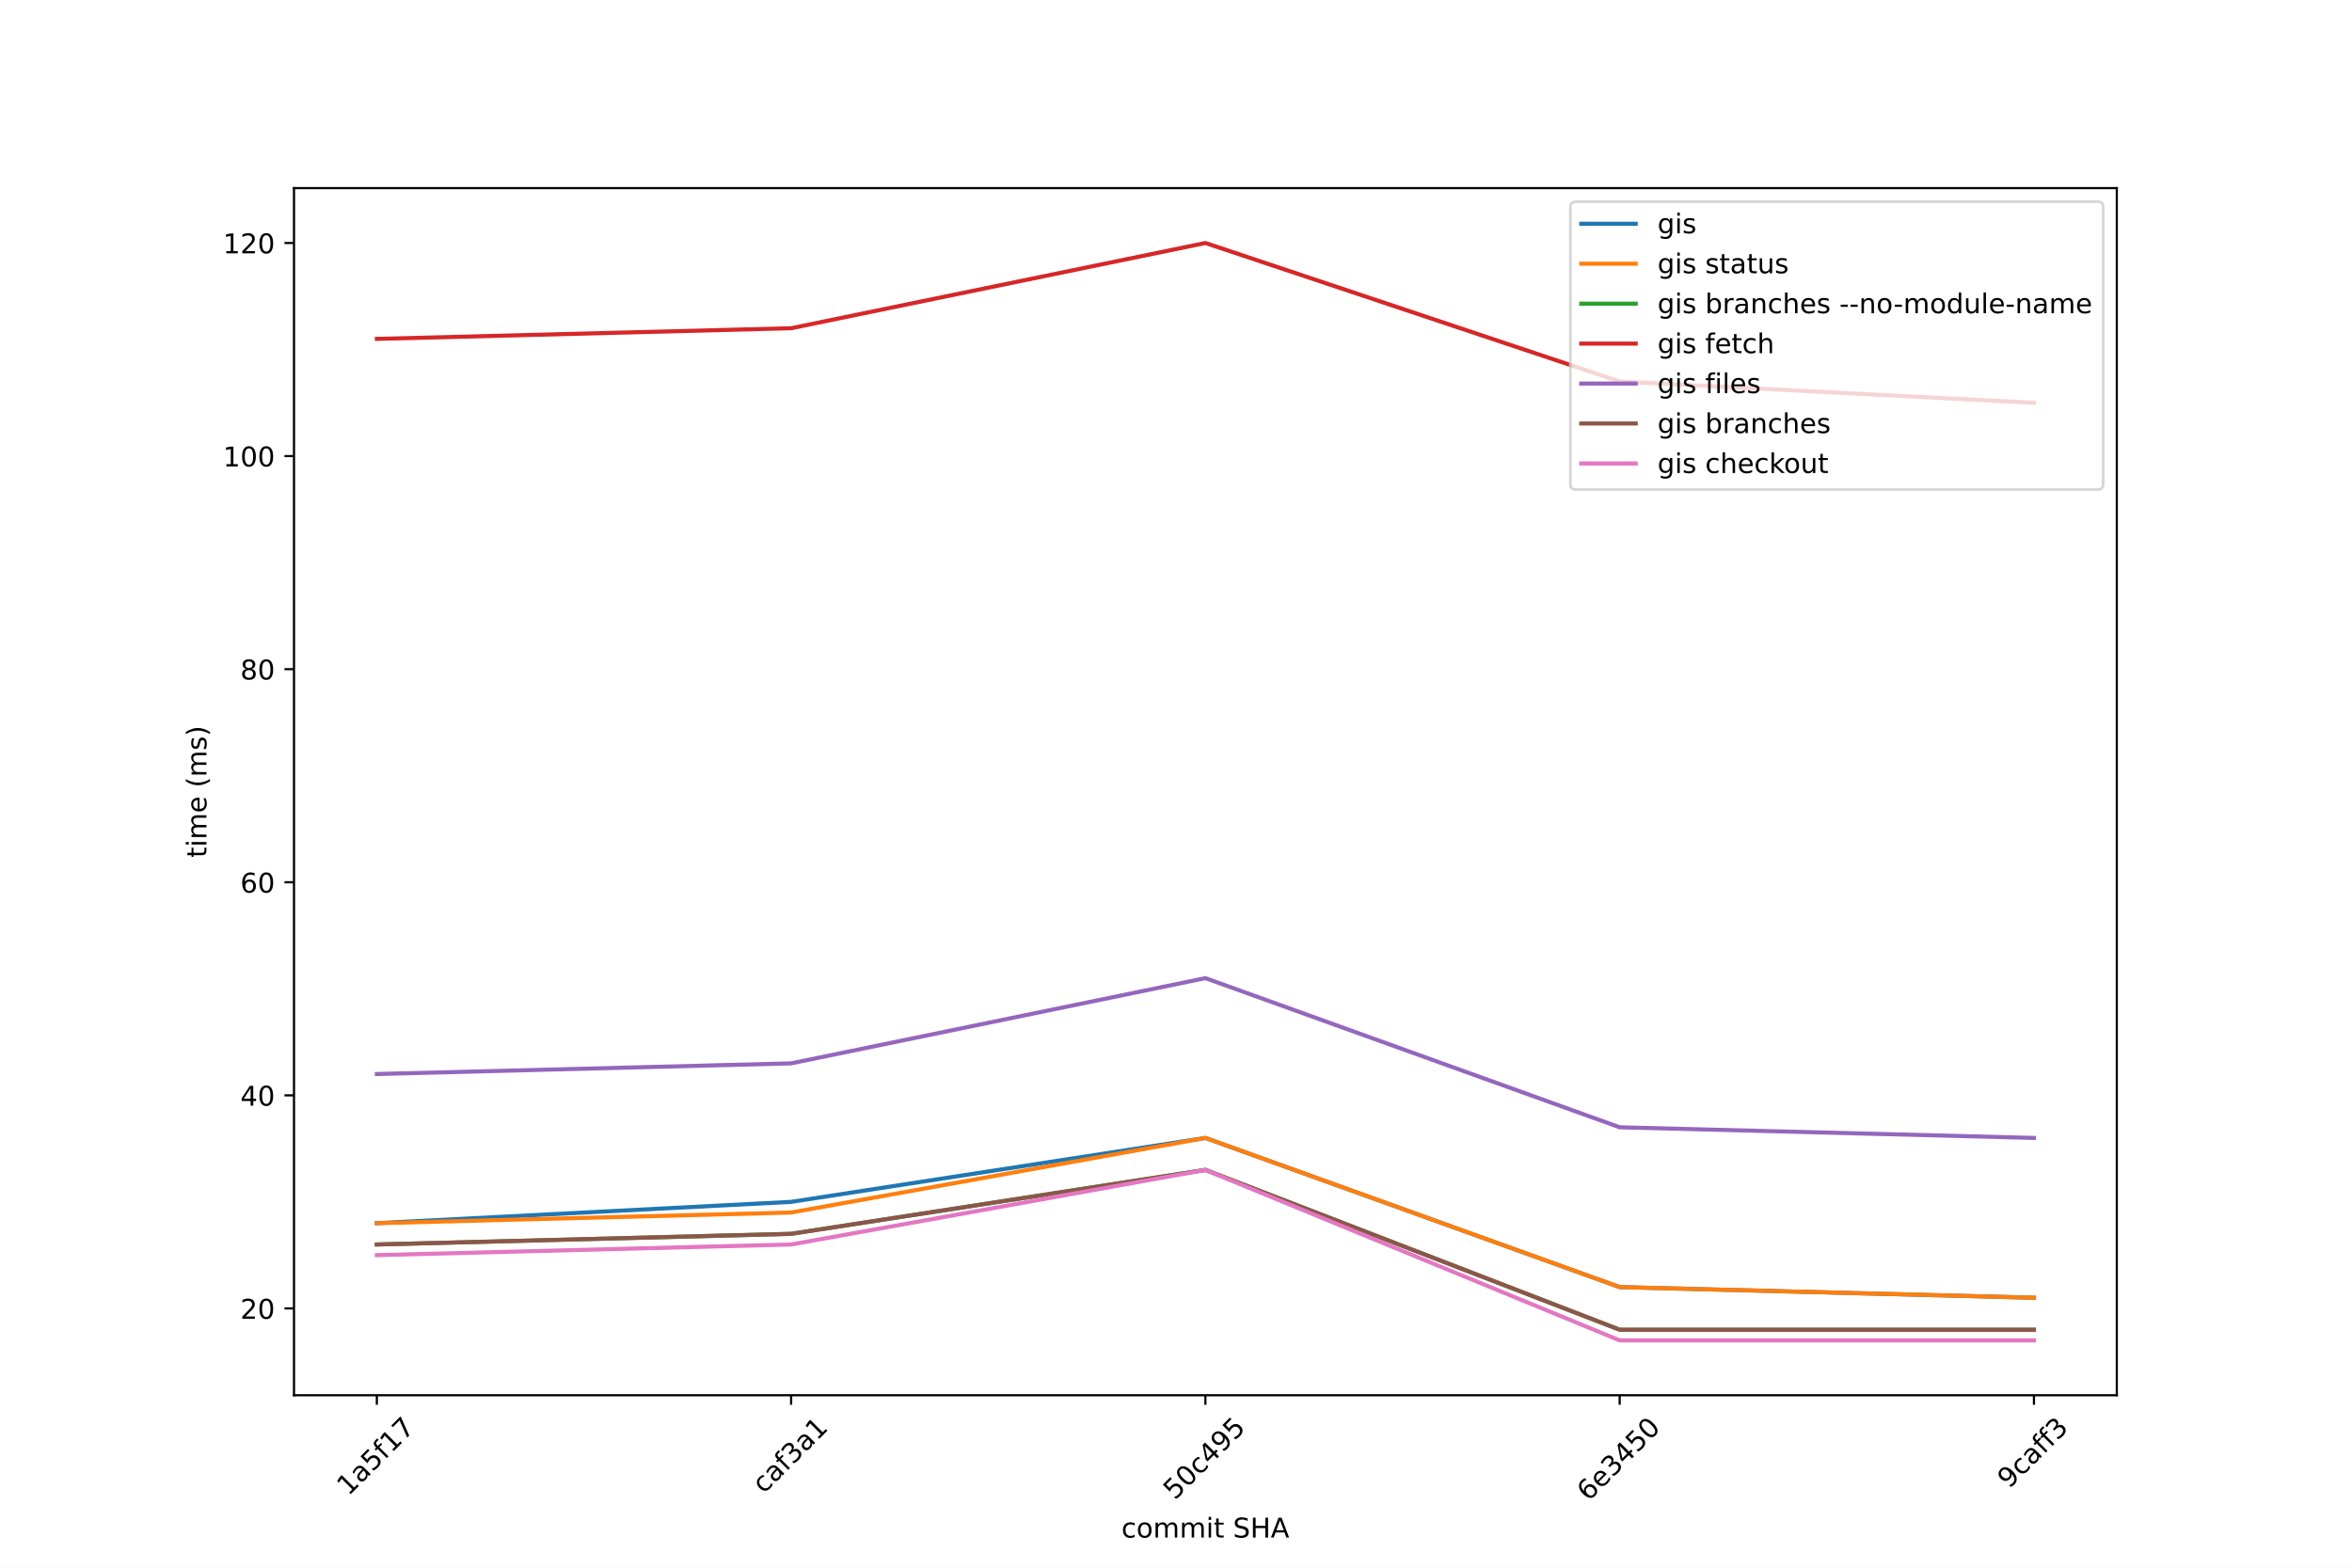
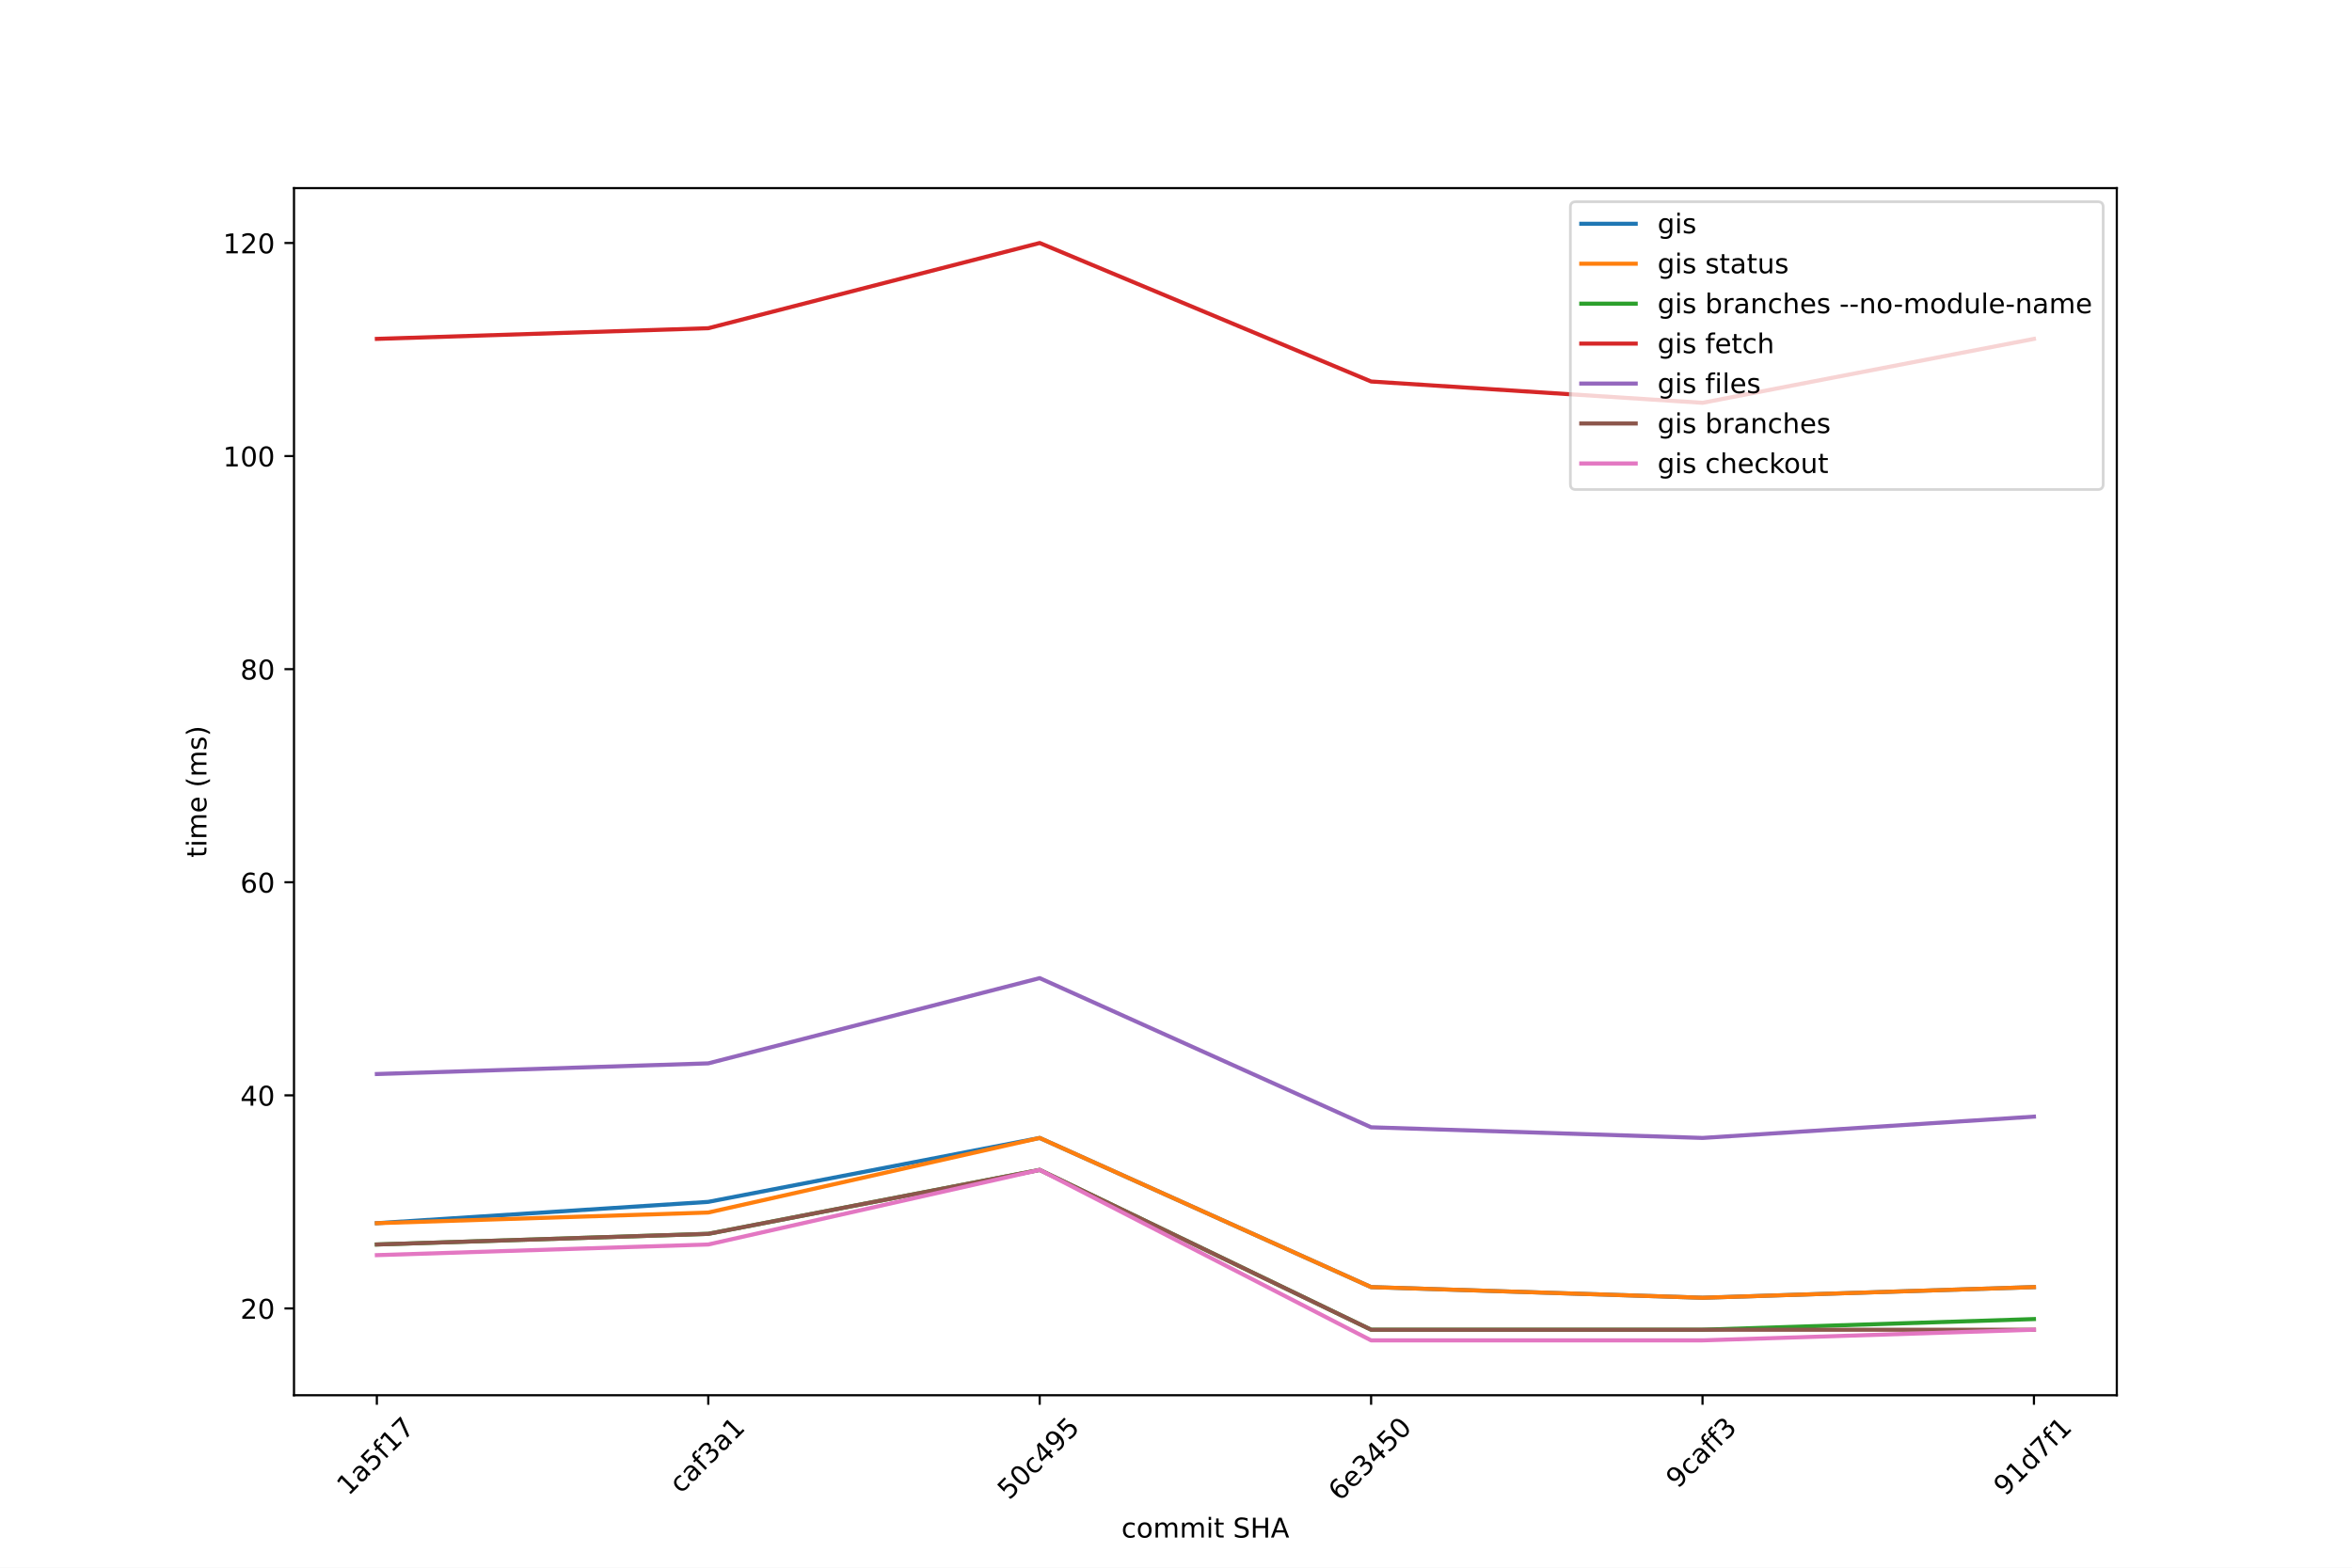
<svg xmlns="http://www.w3.org/2000/svg" xmlns:xlink="http://www.w3.org/1999/xlink" width="864pt" height="576pt" viewBox="0 0 864 576" version="1.1">
  <defs>
    <style type="text/css">*{stroke-linejoin: round; stroke-linecap: butt}</style>
  </defs>
  <g id="figure_1">
    <g id="patch_1">
      <path d="M 0 576  L 864 576  L 864 0  L 0 0  z " style="fill: #ffffff" />
    </g>
    <g id="axes_1">
      <g id="patch_2">
        <path d="M 108 512.64  L 777.6 512.64  L 777.6 69.12  L 108 69.12  z " style="fill: #ffffff" />
      </g>
      <g id="matplotlib.axis_1">
        <g id="xtick_1">
          <g id="line2d_1">
            <defs>
-               <path id="md775fea910" d="M 0 0  L 0 3.5  " style="stroke: #000000; stroke-width: 0.8" />
-             </defs>
-             <g>
-               <use xlink:href="#md775fea910" x="138.436" y="512.64" style="stroke: #000000; stroke-width: 0.8" />
+               <path id="m88b8dc39ce" d="M 0 0  L 0 3.5  " style="stroke: #000000; stroke-width: 0.8" />
+             </defs>
+             <g>
+               <use xlink:href="#m88b8dc39ce" x="138.436" y="512.64" style="stroke: #000000; stroke-width: 0.8" />
            </g>
          </g>
          <g id="text_1">
            <g transform="translate(127.9784 549.8312) rotate(-45) scale(0.1 -0.1)">
              <defs>
                <path id="DejaVuSans-31" d="M 794 531  L 1825 531  L 1825 4091  L 703 3866  L 703 4441  L 1819 4666  L 2450 4666  L 2450 531  L 3481 531  L 3481 0  L 794 0  L 794 531  z " transform="scale(0.015625)" />
                <path id="DejaVuSans-61" d="M 2194 1759  Q 1497 1759 1228 1600  Q 959 1441 959 1056  Q 959 750 1161 570  Q 1363 391 1709 391  Q 2188 391 2477 730  Q 2766 1069 2766 1631  L 2766 1759  L 2194 1759  z M 3341 1997  L 3341 0  L 2766 0  L 2766 531  Q 2569 213 2275 61  Q 1981 -91 1556 -91  Q 1019 -91 701 211  Q 384 513 384 1019  Q 384 1609 779 1909  Q 1175 2209 1959 2209  L 2766 2209  L 2766 2266  Q 2766 2663 2505 2880  Q 2244 3097 1772 3097  Q 1472 3097 1187 3025  Q 903 2953 641 2809  L 641 3341  Q 956 3463 1253 3523  Q 1550 3584 1831 3584  Q 2591 3584 2966 3190  Q 3341 2797 3341 1997  z " transform="scale(0.015625)" />
                <path id="DejaVuSans-35" d="M 691 4666  L 3169 4666  L 3169 4134  L 1269 4134  L 1269 2991  Q 1406 3038 1543 3061  Q 1681 3084 1819 3084  Q 2600 3084 3056 2656  Q 3513 2228 3513 1497  Q 3513 744 3044 326  Q 2575 -91 1722 -91  Q 1428 -91 1123 -41  Q 819 9 494 109  L 494 744  Q 775 591 1075 516  Q 1375 441 1709 441  Q 2250 441 2565 725  Q 2881 1009 2881 1497  Q 2881 1984 2565 2268  Q 2250 2553 1709 2553  Q 1456 2553 1204 2497  Q 953 2441 691 2322  L 691 4666  z " transform="scale(0.015625)" />
                <path id="DejaVuSans-66" d="M 2375 4863  L 2375 4384  L 1825 4384  Q 1516 4384 1395 4259  Q 1275 4134 1275 3809  L 1275 3500  L 2222 3500  L 2222 3053  L 1275 3053  L 1275 0  L 697 0  L 697 3053  L 147 3053  L 147 3500  L 697 3500  L 697 3744  Q 697 4328 969 4595  Q 1241 4863 1831 4863  L 2375 4863  z " transform="scale(0.015625)" />
                <path id="DejaVuSans-37" d="M 525 4666  L 3525 4666  L 3525 4397  L 1831 0  L 1172 0  L 2766 4134  L 525 4134  L 525 4666  z " transform="scale(0.015625)" />
              </defs>
              <use xlink:href="#DejaVuSans-31" />
              <use xlink:href="#DejaVuSans-61" x="63.623" />
              <use xlink:href="#DejaVuSans-35" x="124.902" />
              <use xlink:href="#DejaVuSans-66" x="188.525" />
              <use xlink:href="#DejaVuSans-31" x="223.73" />
              <use xlink:href="#DejaVuSans-37" x="287.354" />
            </g>
          </g>
        </g>
        <g id="xtick_2">
          <g id="line2d_2">
            <g>
-               <use xlink:href="#md775fea910" x="290.618" y="512.64" style="stroke: #000000; stroke-width: 0.8" />
+               <use xlink:href="#m88b8dc39ce" x="260.182" y="512.64" style="stroke: #000000; stroke-width: 0.8" />
            </g>
          </g>
          <g id="text_2">
-             <g transform="translate(280.5485 549.0545) rotate(-45) scale(0.1 -0.1)">
+             <g transform="translate(250.1122 549.0545) rotate(-45) scale(0.1 -0.1)">
              <defs>
                <path id="DejaVuSans-63" d="M 3122 3366  L 3122 2828  Q 2878 2963 2633 3030  Q 2388 3097 2138 3097  Q 1578 3097 1268 2742  Q 959 2388 959 1747  Q 959 1106 1268 751  Q 1578 397 2138 397  Q 2388 397 2633 464  Q 2878 531 3122 666  L 3122 134  Q 2881 22 2623 -34  Q 2366 -91 2075 -91  Q 1284 -91 818 406  Q 353 903 353 1747  Q 353 2603 823 3093  Q 1294 3584 2113 3584  Q 2378 3584 2631 3529  Q 2884 3475 3122 3366  z " transform="scale(0.015625)" />
                <path id="DejaVuSans-33" d="M 2597 2516  Q 3050 2419 3304 2112  Q 3559 1806 3559 1356  Q 3559 666 3084 287  Q 2609 -91 1734 -91  Q 1441 -91 1130 -33  Q 819 25 488 141  L 488 750  Q 750 597 1062 519  Q 1375 441 1716 441  Q 2309 441 2620 675  Q 2931 909 2931 1356  Q 2931 1769 2642 2001  Q 2353 2234 1838 2234  L 1294 2234  L 1294 2753  L 1863 2753  Q 2328 2753 2575 2939  Q 2822 3125 2822 3475  Q 2822 3834 2567 4026  Q 2313 4219 1838 4219  Q 1578 4219 1281 4162  Q 984 4106 628 3988  L 628 4550  Q 988 4650 1302 4700  Q 1616 4750 1894 4750  Q 2613 4750 3031 4423  Q 3450 4097 3450 3541  Q 3450 3153 3228 2886  Q 3006 2619 2597 2516  z " transform="scale(0.015625)" />
              </defs>
              <use xlink:href="#DejaVuSans-63" />
              <use xlink:href="#DejaVuSans-61" x="54.98" />
              <use xlink:href="#DejaVuSans-66" x="116.26" />
              <use xlink:href="#DejaVuSans-33" x="151.465" />
              <use xlink:href="#DejaVuSans-61" x="215.088" />
              <use xlink:href="#DejaVuSans-31" x="276.367" />
            </g>
          </g>
        </g>
        <g id="xtick_3">
          <g id="line2d_3">
            <g>
-               <use xlink:href="#md775fea910" x="442.8" y="512.64" style="stroke: #000000; stroke-width: 0.8" />
+               <use xlink:href="#m88b8dc39ce" x="381.927" y="512.64" style="stroke: #000000; stroke-width: 0.8" />
            </g>
          </g>
          <g id="text_3">
-             <g transform="translate(431.5598 551.3957) rotate(-45) scale(0.1 -0.1)">
+             <g transform="translate(370.687 551.3957) rotate(-45) scale(0.1 -0.1)">
              <defs>
                <path id="DejaVuSans-30" d="M 2034 4250  Q 1547 4250 1301 3770  Q 1056 3291 1056 2328  Q 1056 1369 1301 889  Q 1547 409 2034 409  Q 2525 409 2770 889  Q 3016 1369 3016 2328  Q 3016 3291 2770 3770  Q 2525 4250 2034 4250  z M 2034 4750  Q 2819 4750 3233 4129  Q 3647 3509 3647 2328  Q 3647 1150 3233 529  Q 2819 -91 2034 -91  Q 1250 -91 836 529  Q 422 1150 422 2328  Q 422 3509 836 4129  Q 1250 4750 2034 4750  z " transform="scale(0.015625)" />
                <path id="DejaVuSans-34" d="M 2419 4116  L 825 1625  L 2419 1625  L 2419 4116  z M 2253 4666  L 3047 4666  L 3047 1625  L 3713 1625  L 3713 1100  L 3047 1100  L 3047 0  L 2419 0  L 2419 1100  L 313 1100  L 313 1709  L 2253 4666  z " transform="scale(0.015625)" />
                <path id="DejaVuSans-39" d="M 703 97  L 703 672  Q 941 559 1184 500  Q 1428 441 1663 441  Q 2288 441 2617 861  Q 2947 1281 2994 2138  Q 2813 1869 2534 1725  Q 2256 1581 1919 1581  Q 1219 1581 811 2004  Q 403 2428 403 3163  Q 403 3881 828 4315  Q 1253 4750 1959 4750  Q 2769 4750 3195 4129  Q 3622 3509 3622 2328  Q 3622 1225 3098 567  Q 2575 -91 1691 -91  Q 1453 -91 1209 -44  Q 966 3 703 97  z M 1959 2075  Q 2384 2075 2632 2365  Q 2881 2656 2881 3163  Q 2881 3666 2632 3958  Q 2384 4250 1959 4250  Q 1534 4250 1286 3958  Q 1038 3666 1038 3163  Q 1038 2656 1286 2365  Q 1534 2075 1959 2075  z " transform="scale(0.015625)" />
              </defs>
              <use xlink:href="#DejaVuSans-35" />
              <use xlink:href="#DejaVuSans-30" x="63.623" />
              <use xlink:href="#DejaVuSans-63" x="127.246" />
              <use xlink:href="#DejaVuSans-34" x="182.227" />
              <use xlink:href="#DejaVuSans-39" x="245.85" />
              <use xlink:href="#DejaVuSans-35" x="309.473" />
            </g>
          </g>
        </g>
        <g id="xtick_4">
          <g id="line2d_4">
            <g>
-               <use xlink:href="#md775fea910" x="594.982" y="512.64" style="stroke: #000000; stroke-width: 0.8" />
+               <use xlink:href="#m88b8dc39ce" x="503.673" y="512.64" style="stroke: #000000; stroke-width: 0.8" />
            </g>
          </g>
          <g id="text_4">
-             <g transform="translate(583.5101 551.8587) rotate(-45) scale(0.1 -0.1)">
+             <g transform="translate(492.201 551.8587) rotate(-45) scale(0.1 -0.1)">
              <defs>
                <path id="DejaVuSans-36" d="M 2113 2584  Q 1688 2584 1439 2293  Q 1191 2003 1191 1497  Q 1191 994 1439 701  Q 1688 409 2113 409  Q 2538 409 2786 701  Q 3034 994 3034 1497  Q 3034 2003 2786 2293  Q 2538 2584 2113 2584  z M 3366 4563  L 3366 3988  Q 3128 4100 2886 4159  Q 2644 4219 2406 4219  Q 1781 4219 1451 3797  Q 1122 3375 1075 2522  Q 1259 2794 1537 2939  Q 1816 3084 2150 3084  Q 2853 3084 3261 2657  Q 3669 2231 3669 1497  Q 3669 778 3244 343  Q 2819 -91 2113 -91  Q 1303 -91 875 529  Q 447 1150 447 2328  Q 447 3434 972 4092  Q 1497 4750 2381 4750  Q 2619 4750 2861 4703  Q 3103 4656 3366 4563  z " transform="scale(0.015625)" />
                <path id="DejaVuSans-65" d="M 3597 1894  L 3597 1613  L 953 1613  Q 991 1019 1311 708  Q 1631 397 2203 397  Q 2534 397 2845 478  Q 3156 559 3463 722  L 3463 178  Q 3153 47 2828 -22  Q 2503 -91 2169 -91  Q 1331 -91 842 396  Q 353 884 353 1716  Q 353 2575 817 3079  Q 1281 3584 2069 3584  Q 2775 3584 3186 3129  Q 3597 2675 3597 1894  z M 3022 2063  Q 3016 2534 2758 2815  Q 2500 3097 2075 3097  Q 1594 3097 1305 2825  Q 1016 2553 972 2059  L 3022 2063  z " transform="scale(0.015625)" />
              </defs>
              <use xlink:href="#DejaVuSans-36" />
              <use xlink:href="#DejaVuSans-65" x="63.623" />
              <use xlink:href="#DejaVuSans-33" x="125.146" />
              <use xlink:href="#DejaVuSans-34" x="188.77" />
              <use xlink:href="#DejaVuSans-35" x="252.393" />
              <use xlink:href="#DejaVuSans-30" x="316.016" />
            </g>
          </g>
        </g>
        <g id="xtick_5">
          <g id="line2d_5">
            <g>
-               <use xlink:href="#md775fea910" x="747.164" y="512.64" style="stroke: #000000; stroke-width: 0.8" />
+               <use xlink:href="#m88b8dc39ce" x="625.418" y="512.64" style="stroke: #000000; stroke-width: 0.8" />
            </g>
          </g>
          <g id="text_5">
-             <g transform="translate(738.016 547.2105) rotate(-45) scale(0.1 -0.1)">
+             <g transform="translate(616.2705 547.2105) rotate(-45) scale(0.1 -0.1)">
              <use xlink:href="#DejaVuSans-39" />
              <use xlink:href="#DejaVuSans-63" x="63.623" />
              <use xlink:href="#DejaVuSans-61" x="118.604" />
              <use xlink:href="#DejaVuSans-66" x="179.883" />
              <use xlink:href="#DejaVuSans-66" x="215.088" />
              <use xlink:href="#DejaVuSans-33" x="250.293" />
            </g>
          </g>
        </g>
-         <g id="text_6">
+         <g id="xtick_6">
+           <g id="line2d_6">
+             <g>
+               <use xlink:href="#m88b8dc39ce" x="747.164" y="512.64" style="stroke: #000000; stroke-width: 0.8" />
+             </g>
+           </g>
+           <g id="text_6">
+             <g transform="translate(736.6277 549.987) rotate(-45) scale(0.1 -0.1)">
+               <defs>
+                 <path id="DejaVuSans-64" d="M 2906 2969  L 2906 4863  L 3481 4863  L 3481 0  L 2906 0  L 2906 525  Q 2725 213 2448 61  Q 2172 -91 1784 -91  Q 1150 -91 751 415  Q 353 922 353 1747  Q 353 2572 751 3078  Q 1150 3584 1784 3584  Q 2172 3584 2448 3432  Q 2725 3281 2906 2969  z M 947 1747  Q 947 1113 1208 752  Q 1469 391 1925 391  Q 2381 391 2643 752  Q 2906 1113 2906 1747  Q 2906 2381 2643 2742  Q 2381 3103 1925 3103  Q 1469 3103 1208 2742  Q 947 2381 947 1747  z " transform="scale(0.015625)" />
+               </defs>
+               <use xlink:href="#DejaVuSans-39" />
+               <use xlink:href="#DejaVuSans-31" x="63.623" />
+               <use xlink:href="#DejaVuSans-64" x="127.246" />
+               <use xlink:href="#DejaVuSans-37" x="190.723" />
+               <use xlink:href="#DejaVuSans-66" x="254.346" />
+               <use xlink:href="#DejaVuSans-31" x="289.551" />
+             </g>
+           </g>
+         </g>
+         <g id="text_7">
          <g transform="translate(411.9578 564.9277) scale(0.1 -0.1)">
            <defs>
              <path id="DejaVuSans-6f" d="M 1959 3097  Q 1497 3097 1228 2736  Q 959 2375 959 1747  Q 959 1119 1226 758  Q 1494 397 1959 397  Q 2419 397 2687 759  Q 2956 1122 2956 1747  Q 2956 2369 2687 2733  Q 2419 3097 1959 3097  z M 1959 3584  Q 2709 3584 3137 3096  Q 3566 2609 3566 1747  Q 3566 888 3137 398  Q 2709 -91 1959 -91  Q 1206 -91 779 398  Q 353 888 353 1747  Q 353 2609 779 3096  Q 1206 3584 1959 3584  z " transform="scale(0.015625)" />
              <path id="DejaVuSans-6d" d="M 3328 2828  Q 3544 3216 3844 3400  Q 4144 3584 4550 3584  Q 5097 3584 5394 3201  Q 5691 2819 5691 2113  L 5691 0  L 5113 0  L 5113 2094  Q 5113 2597 4934 2840  Q 4756 3084 4391 3084  Q 3944 3084 3684 2787  Q 3425 2491 3425 1978  L 3425 0  L 2847 0  L 2847 2094  Q 2847 2600 2669 2842  Q 2491 3084 2119 3084  Q 1678 3084 1418 2786  Q 1159 2488 1159 1978  L 1159 0  L 581 0  L 581 3500  L 1159 3500  L 1159 2956  Q 1356 3278 1631 3431  Q 1906 3584 2284 3584  Q 2666 3584 2933 3390  Q 3200 3197 3328 2828  z " transform="scale(0.015625)" />
              <path id="DejaVuSans-69" d="M 603 3500  L 1178 3500  L 1178 0  L 603 0  L 603 3500  z M 603 4863  L 1178 4863  L 1178 4134  L 603 4134  L 603 4863  z " transform="scale(0.015625)" />
              <path id="DejaVuSans-74" d="M 1172 4494  L 1172 3500  L 2356 3500  L 2356 3053  L 1172 3053  L 1172 1153  Q 1172 725 1289 603  Q 1406 481 1766 481  L 2356 481  L 2356 0  L 1766 0  Q 1100 0 847 248  Q 594 497 594 1153  L 594 3053  L 172 3053  L 172 3500  L 594 3500  L 594 4494  L 1172 4494  z " transform="scale(0.015625)" />
              <path id="DejaVuSans-20" transform="scale(0.015625)" />
              <path id="DejaVuSans-53" d="M 3425 4513  L 3425 3897  Q 3066 4069 2747 4153  Q 2428 4238 2131 4238  Q 1616 4238 1336 4038  Q 1056 3838 1056 3469  Q 1056 3159 1242 3001  Q 1428 2844 1947 2747  L 2328 2669  Q 3034 2534 3370 2195  Q 3706 1856 3706 1288  Q 3706 609 3251 259  Q 2797 -91 1919 -91  Q 1588 -91 1214 -16  Q 841 59 441 206  L 441 856  Q 825 641 1194 531  Q 1563 422 1919 422  Q 2459 422 2753 634  Q 3047 847 3047 1241  Q 3047 1584 2836 1778  Q 2625 1972 2144 2069  L 1759 2144  Q 1053 2284 737 2584  Q 422 2884 422 3419  Q 422 4038 858 4394  Q 1294 4750 2059 4750  Q 2388 4750 2728 4690  Q 3069 4631 3425 4513  z " transform="scale(0.015625)" />
              <path id="DejaVuSans-48" d="M 628 4666  L 1259 4666  L 1259 2753  L 3553 2753  L 3553 4666  L 4184 4666  L 4184 0  L 3553 0  L 3553 2222  L 1259 2222  L 1259 0  L 628 0  L 628 4666  z " transform="scale(0.015625)" />
              <path id="DejaVuSans-41" d="M 2188 4044  L 1331 1722  L 3047 1722  L 2188 4044  z M 1831 4666  L 2547 4666  L 4325 0  L 3669 0  L 3244 1197  L 1141 1197  L 716 0  L 50 0  L 1831 4666  z " transform="scale(0.015625)" />
            </defs>
            <use xlink:href="#DejaVuSans-63" />
            <use xlink:href="#DejaVuSans-6f" x="54.98" />
            <use xlink:href="#DejaVuSans-6d" x="116.162" />
            <use xlink:href="#DejaVuSans-6d" x="213.574" />
            <use xlink:href="#DejaVuSans-69" x="310.986" />
            <use xlink:href="#DejaVuSans-74" x="338.77" />
            <use xlink:href="#DejaVuSans-20" x="377.979" />
            <use xlink:href="#DejaVuSans-53" x="409.766" />
            <use xlink:href="#DejaVuSans-48" x="473.242" />
            <use xlink:href="#DejaVuSans-41" x="548.438" />
          </g>
        </g>
      </g>
      <g id="matplotlib.axis_2">
        <g id="ytick_1">
-           <g id="line2d_6">
-             <defs>
-               <path id="m2565605f43" d="M 0 0  L -3.5 0  " style="stroke: #000000; stroke-width: 0.8" />
-             </defs>
-             <g>
-               <use xlink:href="#m2565605f43" x="108" y="480.736" style="stroke: #000000; stroke-width: 0.8" />
-             </g>
-           </g>
-           <g id="text_7">
+           <g id="line2d_7">
+             <defs>
+               <path id="m38d070e575" d="M 0 0  L -3.5 0  " style="stroke: #000000; stroke-width: 0.8" />
+             </defs>
+             <g>
+               <use xlink:href="#m38d070e575" x="108" y="480.736" style="stroke: #000000; stroke-width: 0.8" />
+             </g>
+           </g>
+           <g id="text_8">
            <g transform="translate(88.275 484.5355) scale(0.1 -0.1)">
              <defs>
                <path id="DejaVuSans-32" d="M 1228 531  L 3431 531  L 3431 0  L 469 0  L 469 531  Q 828 903 1448 1529  Q 2069 2156 2228 2338  Q 2531 2678 2651 2914  Q 2772 3150 2772 3378  Q 2772 3750 2511 3984  Q 2250 4219 1831 4219  Q 1534 4219 1204 4116  Q 875 4013 500 3803  L 500 4441  Q 881 4594 1212 4672  Q 1544 4750 1819 4750  Q 2544 4750 2975 4387  Q 3406 4025 3406 3419  Q 3406 3131 3298 2873  Q 3191 2616 2906 2266  Q 2828 2175 2409 1742  Q 1991 1309 1228 531  z " transform="scale(0.015625)" />
              </defs>
              <use xlink:href="#DejaVuSans-32" />
              <use xlink:href="#DejaVuSans-30" x="63.623" />
            </g>
          </g>
        </g>
        <g id="ytick_2">
-           <g id="line2d_7">
-             <g>
-               <use xlink:href="#m2565605f43" x="108" y="402.445" style="stroke: #000000; stroke-width: 0.8" />
-             </g>
-           </g>
-           <g id="text_8">
+           <g id="line2d_8">
+             <g>
+               <use xlink:href="#m38d070e575" x="108" y="402.445" style="stroke: #000000; stroke-width: 0.8" />
+             </g>
+           </g>
+           <g id="text_9">
            <g transform="translate(88.275 406.2443) scale(0.1 -0.1)">
              <use xlink:href="#DejaVuSans-34" />
              <use xlink:href="#DejaVuSans-30" x="63.623" />
            </g>
          </g>
        </g>
        <g id="ytick_3">
-           <g id="line2d_8">
-             <g>
-               <use xlink:href="#m2565605f43" x="108" y="324.154" style="stroke: #000000; stroke-width: 0.8" />
-             </g>
-           </g>
-           <g id="text_9">
+           <g id="line2d_9">
+             <g>
+               <use xlink:href="#m38d070e575" x="108" y="324.154" style="stroke: #000000; stroke-width: 0.8" />
+             </g>
+           </g>
+           <g id="text_10">
            <g transform="translate(88.275 327.953) scale(0.1 -0.1)">
              <use xlink:href="#DejaVuSans-36" />
              <use xlink:href="#DejaVuSans-30" x="63.623" />
            </g>
          </g>
        </g>
        <g id="ytick_4">
-           <g id="line2d_9">
-             <g>
-               <use xlink:href="#m2565605f43" x="108" y="245.863" style="stroke: #000000; stroke-width: 0.8" />
-             </g>
-           </g>
-           <g id="text_10">
+           <g id="line2d_10">
+             <g>
+               <use xlink:href="#m38d070e575" x="108" y="245.863" style="stroke: #000000; stroke-width: 0.8" />
+             </g>
+           </g>
+           <g id="text_11">
            <g transform="translate(88.275 249.6617) scale(0.1 -0.1)">
              <defs>
                <path id="DejaVuSans-38" d="M 2034 2216  Q 1584 2216 1326 1975  Q 1069 1734 1069 1313  Q 1069 891 1326 650  Q 1584 409 2034 409  Q 2484 409 2743 651  Q 3003 894 3003 1313  Q 3003 1734 2745 1975  Q 2488 2216 2034 2216  z M 1403 2484  Q 997 2584 770 2862  Q 544 3141 544 3541  Q 544 4100 942 4425  Q 1341 4750 2034 4750  Q 2731 4750 3128 4425  Q 3525 4100 3525 3541  Q 3525 3141 3298 2862  Q 3072 2584 2669 2484  Q 3125 2378 3379 2068  Q 3634 1759 3634 1313  Q 3634 634 3220 271  Q 2806 -91 2034 -91  Q 1263 -91 848 271  Q 434 634 434 1313  Q 434 1759 690 2068  Q 947 2378 1403 2484  z M 1172 3481  Q 1172 3119 1398 2916  Q 1625 2713 2034 2713  Q 2441 2713 2670 2916  Q 2900 3119 2900 3481  Q 2900 3844 2670 4047  Q 2441 4250 2034 4250  Q 1625 4250 1398 4047  Q 1172 3844 1172 3481  z " transform="scale(0.015625)" />
              </defs>
              <use xlink:href="#DejaVuSans-38" />
              <use xlink:href="#DejaVuSans-30" x="63.623" />
            </g>
          </g>
        </g>
        <g id="ytick_5">
-           <g id="line2d_10">
-             <g>
-               <use xlink:href="#m2565605f43" x="108" y="167.571" style="stroke: #000000; stroke-width: 0.8" />
-             </g>
-           </g>
-           <g id="text_11">
+           <g id="line2d_11">
+             <g>
+               <use xlink:href="#m38d070e575" x="108" y="167.571" style="stroke: #000000; stroke-width: 0.8" />
+             </g>
+           </g>
+           <g id="text_12">
            <g transform="translate(81.9125 171.3705) scale(0.1 -0.1)">
              <use xlink:href="#DejaVuSans-31" />
              <use xlink:href="#DejaVuSans-30" x="63.623" />
              <use xlink:href="#DejaVuSans-30" x="127.246" />
            </g>
          </g>
        </g>
        <g id="ytick_6">
-           <g id="line2d_11">
-             <g>
-               <use xlink:href="#m2565605f43" x="108" y="89.28" style="stroke: #000000; stroke-width: 0.8" />
-             </g>
-           </g>
-           <g id="text_12">
+           <g id="line2d_12">
+             <g>
+               <use xlink:href="#m38d070e575" x="108" y="89.28" style="stroke: #000000; stroke-width: 0.8" />
+             </g>
+           </g>
+           <g id="text_13">
            <g transform="translate(81.9125 93.07922) scale(0.1 -0.1)">
              <use xlink:href="#DejaVuSans-31" />
              <use xlink:href="#DejaVuSans-32" x="63.623" />
              <use xlink:href="#DejaVuSans-30" x="127.246" />
            </g>
          </g>
        </g>
-         <g id="text_13">
+         <g id="text_14">
          <g transform="translate(75.83281 315.1417) rotate(-90) scale(0.1 -0.1)">
            <defs>
              <path id="DejaVuSans-28" d="M 1984 4856  Q 1566 4138 1362 3434  Q 1159 2731 1159 2009  Q 1159 1288 1364 580  Q 1569 -128 1984 -844  L 1484 -844  Q 1016 -109 783 600  Q 550 1309 550 2009  Q 550 2706 781 3412  Q 1013 4119 1484 4856  L 1984 4856  z " transform="scale(0.015625)" />
              <path id="DejaVuSans-73" d="M 2834 3397  L 2834 2853  Q 2591 2978 2328 3040  Q 2066 3103 1784 3103  Q 1356 3103 1142 2972  Q 928 2841 928 2578  Q 928 2378 1081 2264  Q 1234 2150 1697 2047  L 1894 2003  Q 2506 1872 2764 1633  Q 3022 1394 3022 966  Q 3022 478 2636 193  Q 2250 -91 1575 -91  Q 1294 -91 989 -36  Q 684 19 347 128  L 347 722  Q 666 556 975 473  Q 1284 391 1588 391  Q 1994 391 2212 530  Q 2431 669 2431 922  Q 2431 1156 2273 1281  Q 2116 1406 1581 1522  L 1381 1569  Q 847 1681 609 1914  Q 372 2147 372 2553  Q 372 3047 722 3315  Q 1072 3584 1716 3584  Q 2034 3584 2315 3537  Q 2597 3491 2834 3397  z " transform="scale(0.015625)" />
              <path id="DejaVuSans-29" d="M 513 4856  L 1013 4856  Q 1481 4119 1714 3412  Q 1947 2706 1947 2009  Q 1947 1309 1714 600  Q 1481 -109 1013 -844  L 513 -844  Q 928 -128 1133 580  Q 1338 1288 1338 2009  Q 1338 2731 1133 3434  Q 928 4138 513 4856  z " transform="scale(0.015625)" />
            </defs>
            <use xlink:href="#DejaVuSans-74" />
            <use xlink:href="#DejaVuSans-69" x="39.209" />
            <use xlink:href="#DejaVuSans-6d" x="66.992" />
            <use xlink:href="#DejaVuSans-65" x="164.404" />
            <use xlink:href="#DejaVuSans-20" x="225.928" />
            <use xlink:href="#DejaVuSans-28" x="257.715" />
            <use xlink:href="#DejaVuSans-6d" x="296.729" />
            <use xlink:href="#DejaVuSans-73" x="394.141" />
            <use xlink:href="#DejaVuSans-29" x="446.24" />
          </g>
        </g>
      </g>
-       <g id="line2d_12">
-         <path d="M 138.436 449.42  L 290.618 441.591  L 442.8 418.103  L 594.982 472.907  L 747.164 476.822  " clip-path="url(#pd05348ea9f)" style="fill: none; stroke: #1f77b4; stroke-width: 1.5; stroke-linecap: square" />
-       </g>
      <g id="line2d_13">
-         <path d="M 138.436 449.42  L 290.618 445.505  L 442.8 418.103  L 594.982 472.907  L 747.164 476.822  " clip-path="url(#pd05348ea9f)" style="fill: none; stroke: #ff7f0e; stroke-width: 1.5; stroke-linecap: square" />
+         <path d="M 138.436 449.42  L 260.182 441.591  L 381.927 418.103  L 503.673 472.907  L 625.418 476.822  L 747.164 472.907  " clip-path="url(#p50bd5e5b07)" style="fill: none; stroke: #1f77b4; stroke-width: 1.5; stroke-linecap: square" />
      </g>
      <g id="line2d_14">
-         <path d="M 138.436 457.249  L 290.618 453.334  L 442.8 429.847  L 594.982 488.565  L 747.164 488.565  " clip-path="url(#pd05348ea9f)" style="fill: none; stroke: #2ca02c; stroke-width: 1.5; stroke-linecap: square" />
+         <path d="M 138.436 449.42  L 260.182 445.505  L 381.927 418.103  L 503.673 472.907  L 625.418 476.822  L 747.164 472.907  " clip-path="url(#p50bd5e5b07)" style="fill: none; stroke: #ff7f0e; stroke-width: 1.5; stroke-linecap: square" />
      </g>
      <g id="line2d_15">
-         <path d="M 138.436 124.511  L 290.618 120.597  L 442.8 89.28  L 594.982 140.169  L 747.164 147.998  " clip-path="url(#pd05348ea9f)" style="fill: none; stroke: #d62728; stroke-width: 1.5; stroke-linecap: square" />
+         <path d="M 138.436 457.249  L 260.182 453.334  L 381.927 429.847  L 503.673 488.565  L 625.418 488.565  L 747.164 484.651  " clip-path="url(#p50bd5e5b07)" style="fill: none; stroke: #2ca02c; stroke-width: 1.5; stroke-linecap: square" />
      </g>
      <g id="line2d_16">
-         <path d="M 138.436 394.616  L 290.618 390.701  L 442.8 359.385  L 594.982 414.189  L 747.164 418.103  " clip-path="url(#pd05348ea9f)" style="fill: none; stroke: #9467bd; stroke-width: 1.5; stroke-linecap: square" />
+         <path d="M 138.436 124.511  L 260.182 120.597  L 381.927 89.28  L 503.673 140.169  L 625.418 147.998  L 747.164 124.511  " clip-path="url(#p50bd5e5b07)" style="fill: none; stroke: #d62728; stroke-width: 1.5; stroke-linecap: square" />
      </g>
      <g id="line2d_17">
-         <path d="M 138.436 457.249  L 290.618 453.334  L 442.8 429.847  L 594.982 488.565  L 747.164 488.565  " clip-path="url(#pd05348ea9f)" style="fill: none; stroke: #8c564b; stroke-width: 1.5; stroke-linecap: square" />
+         <path d="M 138.436 394.616  L 260.182 390.701  L 381.927 359.385  L 503.673 414.189  L 625.418 418.103  L 747.164 410.274  " clip-path="url(#p50bd5e5b07)" style="fill: none; stroke: #9467bd; stroke-width: 1.5; stroke-linecap: square" />
      </g>
      <g id="line2d_18">
-         <path d="M 138.436 461.163  L 290.618 457.249  L 442.8 429.847  L 594.982 492.48  L 747.164 492.48  " clip-path="url(#pd05348ea9f)" style="fill: none; stroke: #e377c2; stroke-width: 1.5; stroke-linecap: square" />
+         <path d="M 138.436 457.249  L 260.182 453.334  L 381.927 429.847  L 503.673 488.565  L 625.418 488.565  L 747.164 488.565  " clip-path="url(#p50bd5e5b07)" style="fill: none; stroke: #8c564b; stroke-width: 1.5; stroke-linecap: square" />
+       </g>
+       <g id="line2d_19">
+         <path d="M 138.436 461.163  L 260.182 457.249  L 381.927 429.847  L 503.673 492.48  L 625.418 492.48  L 747.164 488.565  " clip-path="url(#p50bd5e5b07)" style="fill: none; stroke: #e377c2; stroke-width: 1.5; stroke-linecap: square" />
      </g>
      <g id="patch_3">
        <path d="M 108 512.64  L 108 69.12  " style="fill: none; stroke: #000000; stroke-width: 0.8; stroke-linejoin: miter; stroke-linecap: square" />
      </g>
      <g id="patch_4">
        <path d="M 777.6 512.64  L 777.6 69.12  " style="fill: none; stroke: #000000; stroke-width: 0.8; stroke-linejoin: miter; stroke-linecap: square" />
      </g>
      <g id="patch_5">
        <path d="M 108 512.64  L 777.6 512.64  " style="fill: none; stroke: #000000; stroke-width: 0.8; stroke-linejoin: miter; stroke-linecap: square" />
      </g>
      <g id="patch_6">
        <path d="M 108 69.12  L 777.6 69.12  " style="fill: none; stroke: #000000; stroke-width: 0.8; stroke-linejoin: miter; stroke-linecap: square" />
      </g>
      <g id="legend_1">
        <g id="patch_7">
          <path d="M 578.873 179.867  L 770.6 179.867  Q 772.6 179.867 772.6 177.867  L 772.6 76.12  Q 772.6 74.12 770.6 74.12  L 578.873 74.12  Q 576.873 74.12 576.873 76.12  L 576.873 177.867  Q 576.873 179.867 578.873 179.867  z " style="fill: #ffffff; opacity: 0.8; stroke: #cccccc; stroke-linejoin: miter" />
        </g>
-         <g id="line2d_19">
+         <g id="line2d_20">
          <path d="M 580.873 82.218  L 590.873 82.218  L 600.873 82.218  " style="fill: none; stroke: #1f77b4; stroke-width: 1.5; stroke-linecap: square" />
        </g>
-         <g id="text_14">
+         <g id="text_15">
          <g transform="translate(608.8734 85.71844) scale(0.1 -0.1)">
            <defs>
              <path id="DejaVuSans-67" d="M 2906 1791  Q 2906 2416 2648 2759  Q 2391 3103 1925 3103  Q 1463 3103 1205 2759  Q 947 2416 947 1791  Q 947 1169 1205 825  Q 1463 481 1925 481  Q 2391 481 2648 825  Q 2906 1169 2906 1791  z M 3481 434  Q 3481 -459 3084 -895  Q 2688 -1331 1869 -1331  Q 1566 -1331 1297 -1286  Q 1028 -1241 775 -1147  L 775 -588  Q 1028 -725 1275 -790  Q 1522 -856 1778 -856  Q 2344 -856 2625 -561  Q 2906 -266 2906 331  L 2906 616  Q 2728 306 2450 153  Q 2172 0 1784 0  Q 1141 0 747 490  Q 353 981 353 1791  Q 353 2603 747 3093  Q 1141 3584 1784 3584  Q 2172 3584 2450 3431  Q 2728 3278 2906 2969  L 2906 3500  L 3481 3500  L 3481 434  z " transform="scale(0.015625)" />
            </defs>
            <use xlink:href="#DejaVuSans-67" />
            <use xlink:href="#DejaVuSans-69" x="63.477" />
            <use xlink:href="#DejaVuSans-73" x="91.26" />
          </g>
        </g>
-         <g id="line2d_20">
+         <g id="line2d_21">
          <path d="M 580.873 96.897  L 590.873 96.897  L 600.873 96.897  " style="fill: none; stroke: #ff7f0e; stroke-width: 1.5; stroke-linecap: square" />
        </g>
-         <g id="text_15">
+         <g id="text_16">
          <g transform="translate(608.8734 100.3966) scale(0.1 -0.1)">
            <defs>
              <path id="DejaVuSans-75" d="M 544 1381  L 544 3500  L 1119 3500  L 1119 1403  Q 1119 906 1312 657  Q 1506 409 1894 409  Q 2359 409 2629 706  Q 2900 1003 2900 1516  L 2900 3500  L 3475 3500  L 3475 0  L 2900 0  L 2900 538  Q 2691 219 2414 64  Q 2138 -91 1772 -91  Q 1169 -91 856 284  Q 544 659 544 1381  z M 1991 3584  L 1991 3584  z " transform="scale(0.015625)" />
            </defs>
            <use xlink:href="#DejaVuSans-67" />
            <use xlink:href="#DejaVuSans-69" x="63.477" />
            <use xlink:href="#DejaVuSans-73" x="91.26" />
            <use xlink:href="#DejaVuSans-20" x="143.359" />
            <use xlink:href="#DejaVuSans-73" x="175.146" />
            <use xlink:href="#DejaVuSans-74" x="227.246" />
            <use xlink:href="#DejaVuSans-61" x="266.455" />
            <use xlink:href="#DejaVuSans-74" x="327.734" />
            <use xlink:href="#DejaVuSans-75" x="366.943" />
            <use xlink:href="#DejaVuSans-73" x="430.322" />
          </g>
        </g>
-         <g id="line2d_21">
+         <g id="line2d_22">
          <path d="M 580.873 111.575  L 590.873 111.575  L 600.873 111.575  " style="fill: none; stroke: #2ca02c; stroke-width: 1.5; stroke-linecap: square" />
        </g>
-         <g id="text_16">
+         <g id="text_17">
          <g transform="translate(608.8734 115.0747) scale(0.1 -0.1)">
            <defs>
              <path id="DejaVuSans-62" d="M 3116 1747  Q 3116 2381 2855 2742  Q 2594 3103 2138 3103  Q 1681 3103 1420 2742  Q 1159 2381 1159 1747  Q 1159 1113 1420 752  Q 1681 391 2138 391  Q 2594 391 2855 752  Q 3116 1113 3116 1747  z M 1159 2969  Q 1341 3281 1617 3432  Q 1894 3584 2278 3584  Q 2916 3584 3314 3078  Q 3713 2572 3713 1747  Q 3713 922 3314 415  Q 2916 -91 2278 -91  Q 1894 -91 1617 61  Q 1341 213 1159 525  L 1159 0  L 581 0  L 581 4863  L 1159 4863  L 1159 2969  z " transform="scale(0.015625)" />
              <path id="DejaVuSans-72" d="M 2631 2963  Q 2534 3019 2420 3045  Q 2306 3072 2169 3072  Q 1681 3072 1420 2755  Q 1159 2438 1159 1844  L 1159 0  L 581 0  L 581 3500  L 1159 3500  L 1159 2956  Q 1341 3275 1631 3429  Q 1922 3584 2338 3584  Q 2397 3584 2469 3576  Q 2541 3569 2628 3553  L 2631 2963  z " transform="scale(0.015625)" />
              <path id="DejaVuSans-6e" d="M 3513 2113  L 3513 0  L 2938 0  L 2938 2094  Q 2938 2591 2744 2837  Q 2550 3084 2163 3084  Q 1697 3084 1428 2787  Q 1159 2491 1159 1978  L 1159 0  L 581 0  L 581 3500  L 1159 3500  L 1159 2956  Q 1366 3272 1645 3428  Q 1925 3584 2291 3584  Q 2894 3584 3203 3211  Q 3513 2838 3513 2113  z " transform="scale(0.015625)" />
              <path id="DejaVuSans-68" d="M 3513 2113  L 3513 0  L 2938 0  L 2938 2094  Q 2938 2591 2744 2837  Q 2550 3084 2163 3084  Q 1697 3084 1428 2787  Q 1159 2491 1159 1978  L 1159 0  L 581 0  L 581 4863  L 1159 4863  L 1159 2956  Q 1366 3272 1645 3428  Q 1925 3584 2291 3584  Q 2894 3584 3203 3211  Q 3513 2838 3513 2113  z " transform="scale(0.015625)" />
              <path id="DejaVuSans-2d" d="M 313 2009  L 1997 2009  L 1997 1497  L 313 1497  L 313 2009  z " transform="scale(0.015625)" />
-               <path id="DejaVuSans-64" d="M 2906 2969  L 2906 4863  L 3481 4863  L 3481 0  L 2906 0  L 2906 525  Q 2725 213 2448 61  Q 2172 -91 1784 -91  Q 1150 -91 751 415  Q 353 922 353 1747  Q 353 2572 751 3078  Q 1150 3584 1784 3584  Q 2172 3584 2448 3432  Q 2725 3281 2906 2969  z M 947 1747  Q 947 1113 1208 752  Q 1469 391 1925 391  Q 2381 391 2643 752  Q 2906 1113 2906 1747  Q 2906 2381 2643 2742  Q 2381 3103 1925 3103  Q 1469 3103 1208 2742  Q 947 2381 947 1747  z " transform="scale(0.015625)" />
              <path id="DejaVuSans-6c" d="M 603 4863  L 1178 4863  L 1178 0  L 603 0  L 603 4863  z " transform="scale(0.015625)" />
            </defs>
            <use xlink:href="#DejaVuSans-67" />
            <use xlink:href="#DejaVuSans-69" x="63.477" />
            <use xlink:href="#DejaVuSans-73" x="91.26" />
            <use xlink:href="#DejaVuSans-20" x="143.359" />
            <use xlink:href="#DejaVuSans-62" x="175.146" />
            <use xlink:href="#DejaVuSans-72" x="238.623" />
            <use xlink:href="#DejaVuSans-61" x="279.736" />
            <use xlink:href="#DejaVuSans-6e" x="341.016" />
            <use xlink:href="#DejaVuSans-63" x="404.395" />
            <use xlink:href="#DejaVuSans-68" x="459.375" />
            <use xlink:href="#DejaVuSans-65" x="522.754" />
            <use xlink:href="#DejaVuSans-73" x="584.277" />
            <use xlink:href="#DejaVuSans-20" x="636.377" />
            <use xlink:href="#DejaVuSans-2d" x="668.164" />
            <use xlink:href="#DejaVuSans-2d" x="704.248" />
            <use xlink:href="#DejaVuSans-6e" x="740.332" />
            <use xlink:href="#DejaVuSans-6f" x="803.711" />
            <use xlink:href="#DejaVuSans-2d" x="866.768" />
            <use xlink:href="#DejaVuSans-6d" x="902.852" />
            <use xlink:href="#DejaVuSans-6f" x="1000.264" />
            <use xlink:href="#DejaVuSans-64" x="1061.445" />
            <use xlink:href="#DejaVuSans-75" x="1124.922" />
            <use xlink:href="#DejaVuSans-6c" x="1188.301" />
            <use xlink:href="#DejaVuSans-65" x="1216.084" />
            <use xlink:href="#DejaVuSans-2d" x="1277.607" />
            <use xlink:href="#DejaVuSans-6e" x="1313.691" />
            <use xlink:href="#DejaVuSans-61" x="1377.07" />
            <use xlink:href="#DejaVuSans-6d" x="1438.35" />
            <use xlink:href="#DejaVuSans-65" x="1535.762" />
          </g>
        </g>
-         <g id="line2d_22">
+         <g id="line2d_23">
          <path d="M 580.873 126.253  L 590.873 126.253  L 600.873 126.253  " style="fill: none; stroke: #d62728; stroke-width: 1.5; stroke-linecap: square" />
        </g>
-         <g id="text_17">
+         <g id="text_18">
          <g transform="translate(608.8734 129.7528) scale(0.1 -0.1)">
            <use xlink:href="#DejaVuSans-67" />
            <use xlink:href="#DejaVuSans-69" x="63.477" />
            <use xlink:href="#DejaVuSans-73" x="91.26" />
            <use xlink:href="#DejaVuSans-20" x="143.359" />
            <use xlink:href="#DejaVuSans-66" x="175.146" />
            <use xlink:href="#DejaVuSans-65" x="210.352" />
            <use xlink:href="#DejaVuSans-74" x="271.875" />
            <use xlink:href="#DejaVuSans-63" x="311.084" />
            <use xlink:href="#DejaVuSans-68" x="366.064" />
          </g>
        </g>
-         <g id="line2d_23">
+         <g id="line2d_24">
          <path d="M 580.873 140.931  L 590.873 140.931  L 600.873 140.931  " style="fill: none; stroke: #9467bd; stroke-width: 1.5; stroke-linecap: square" />
        </g>
-         <g id="text_18">
+         <g id="text_19">
          <g transform="translate(608.8734 144.4309) scale(0.1 -0.1)">
            <use xlink:href="#DejaVuSans-67" />
            <use xlink:href="#DejaVuSans-69" x="63.477" />
            <use xlink:href="#DejaVuSans-73" x="91.26" />
            <use xlink:href="#DejaVuSans-20" x="143.359" />
            <use xlink:href="#DejaVuSans-66" x="175.146" />
            <use xlink:href="#DejaVuSans-69" x="210.352" />
            <use xlink:href="#DejaVuSans-6c" x="238.135" />
            <use xlink:href="#DejaVuSans-65" x="265.918" />
            <use xlink:href="#DejaVuSans-73" x="327.441" />
          </g>
        </g>
-         <g id="line2d_24">
+         <g id="line2d_25">
          <path d="M 580.873 155.609  L 590.873 155.609  L 600.873 155.609  " style="fill: none; stroke: #8c564b; stroke-width: 1.5; stroke-linecap: square" />
        </g>
-         <g id="text_19">
+         <g id="text_20">
          <g transform="translate(608.8734 159.1091) scale(0.1 -0.1)">
            <use xlink:href="#DejaVuSans-67" />
            <use xlink:href="#DejaVuSans-69" x="63.477" />
            <use xlink:href="#DejaVuSans-73" x="91.26" />
            <use xlink:href="#DejaVuSans-20" x="143.359" />
            <use xlink:href="#DejaVuSans-62" x="175.146" />
            <use xlink:href="#DejaVuSans-72" x="238.623" />
            <use xlink:href="#DejaVuSans-61" x="279.736" />
            <use xlink:href="#DejaVuSans-6e" x="341.016" />
            <use xlink:href="#DejaVuSans-63" x="404.395" />
            <use xlink:href="#DejaVuSans-68" x="459.375" />
            <use xlink:href="#DejaVuSans-65" x="522.754" />
            <use xlink:href="#DejaVuSans-73" x="584.277" />
          </g>
        </g>
-         <g id="line2d_25">
+         <g id="line2d_26">
          <path d="M 580.873 170.287  L 590.873 170.287  L 600.873 170.287  " style="fill: none; stroke: #e377c2; stroke-width: 1.5; stroke-linecap: square" />
        </g>
-         <g id="text_20">
+         <g id="text_21">
          <g transform="translate(608.8734 173.7872) scale(0.1 -0.1)">
            <defs>
              <path id="DejaVuSans-6b" d="M 581 4863  L 1159 4863  L 1159 1991  L 2875 3500  L 3609 3500  L 1753 1863  L 3688 0  L 2938 0  L 1159 1709  L 1159 0  L 581 0  L 581 4863  z " transform="scale(0.015625)" />
            </defs>
            <use xlink:href="#DejaVuSans-67" />
            <use xlink:href="#DejaVuSans-69" x="63.477" />
            <use xlink:href="#DejaVuSans-73" x="91.26" />
            <use xlink:href="#DejaVuSans-20" x="143.359" />
            <use xlink:href="#DejaVuSans-63" x="175.146" />
            <use xlink:href="#DejaVuSans-68" x="230.127" />
            <use xlink:href="#DejaVuSans-65" x="293.506" />
            <use xlink:href="#DejaVuSans-63" x="355.029" />
            <use xlink:href="#DejaVuSans-6b" x="410.01" />
            <use xlink:href="#DejaVuSans-6f" x="464.295" />
            <use xlink:href="#DejaVuSans-75" x="525.477" />
            <use xlink:href="#DejaVuSans-74" x="588.855" />
          </g>
        </g>
      </g>
    </g>
  </g>
  <defs>
-     <clipPath id="pd05348ea9f">
+     <clipPath id="p50bd5e5b07">
      <rect x="108" y="69.12" width="669.6" height="443.52" />
    </clipPath>
  </defs>
</svg>
